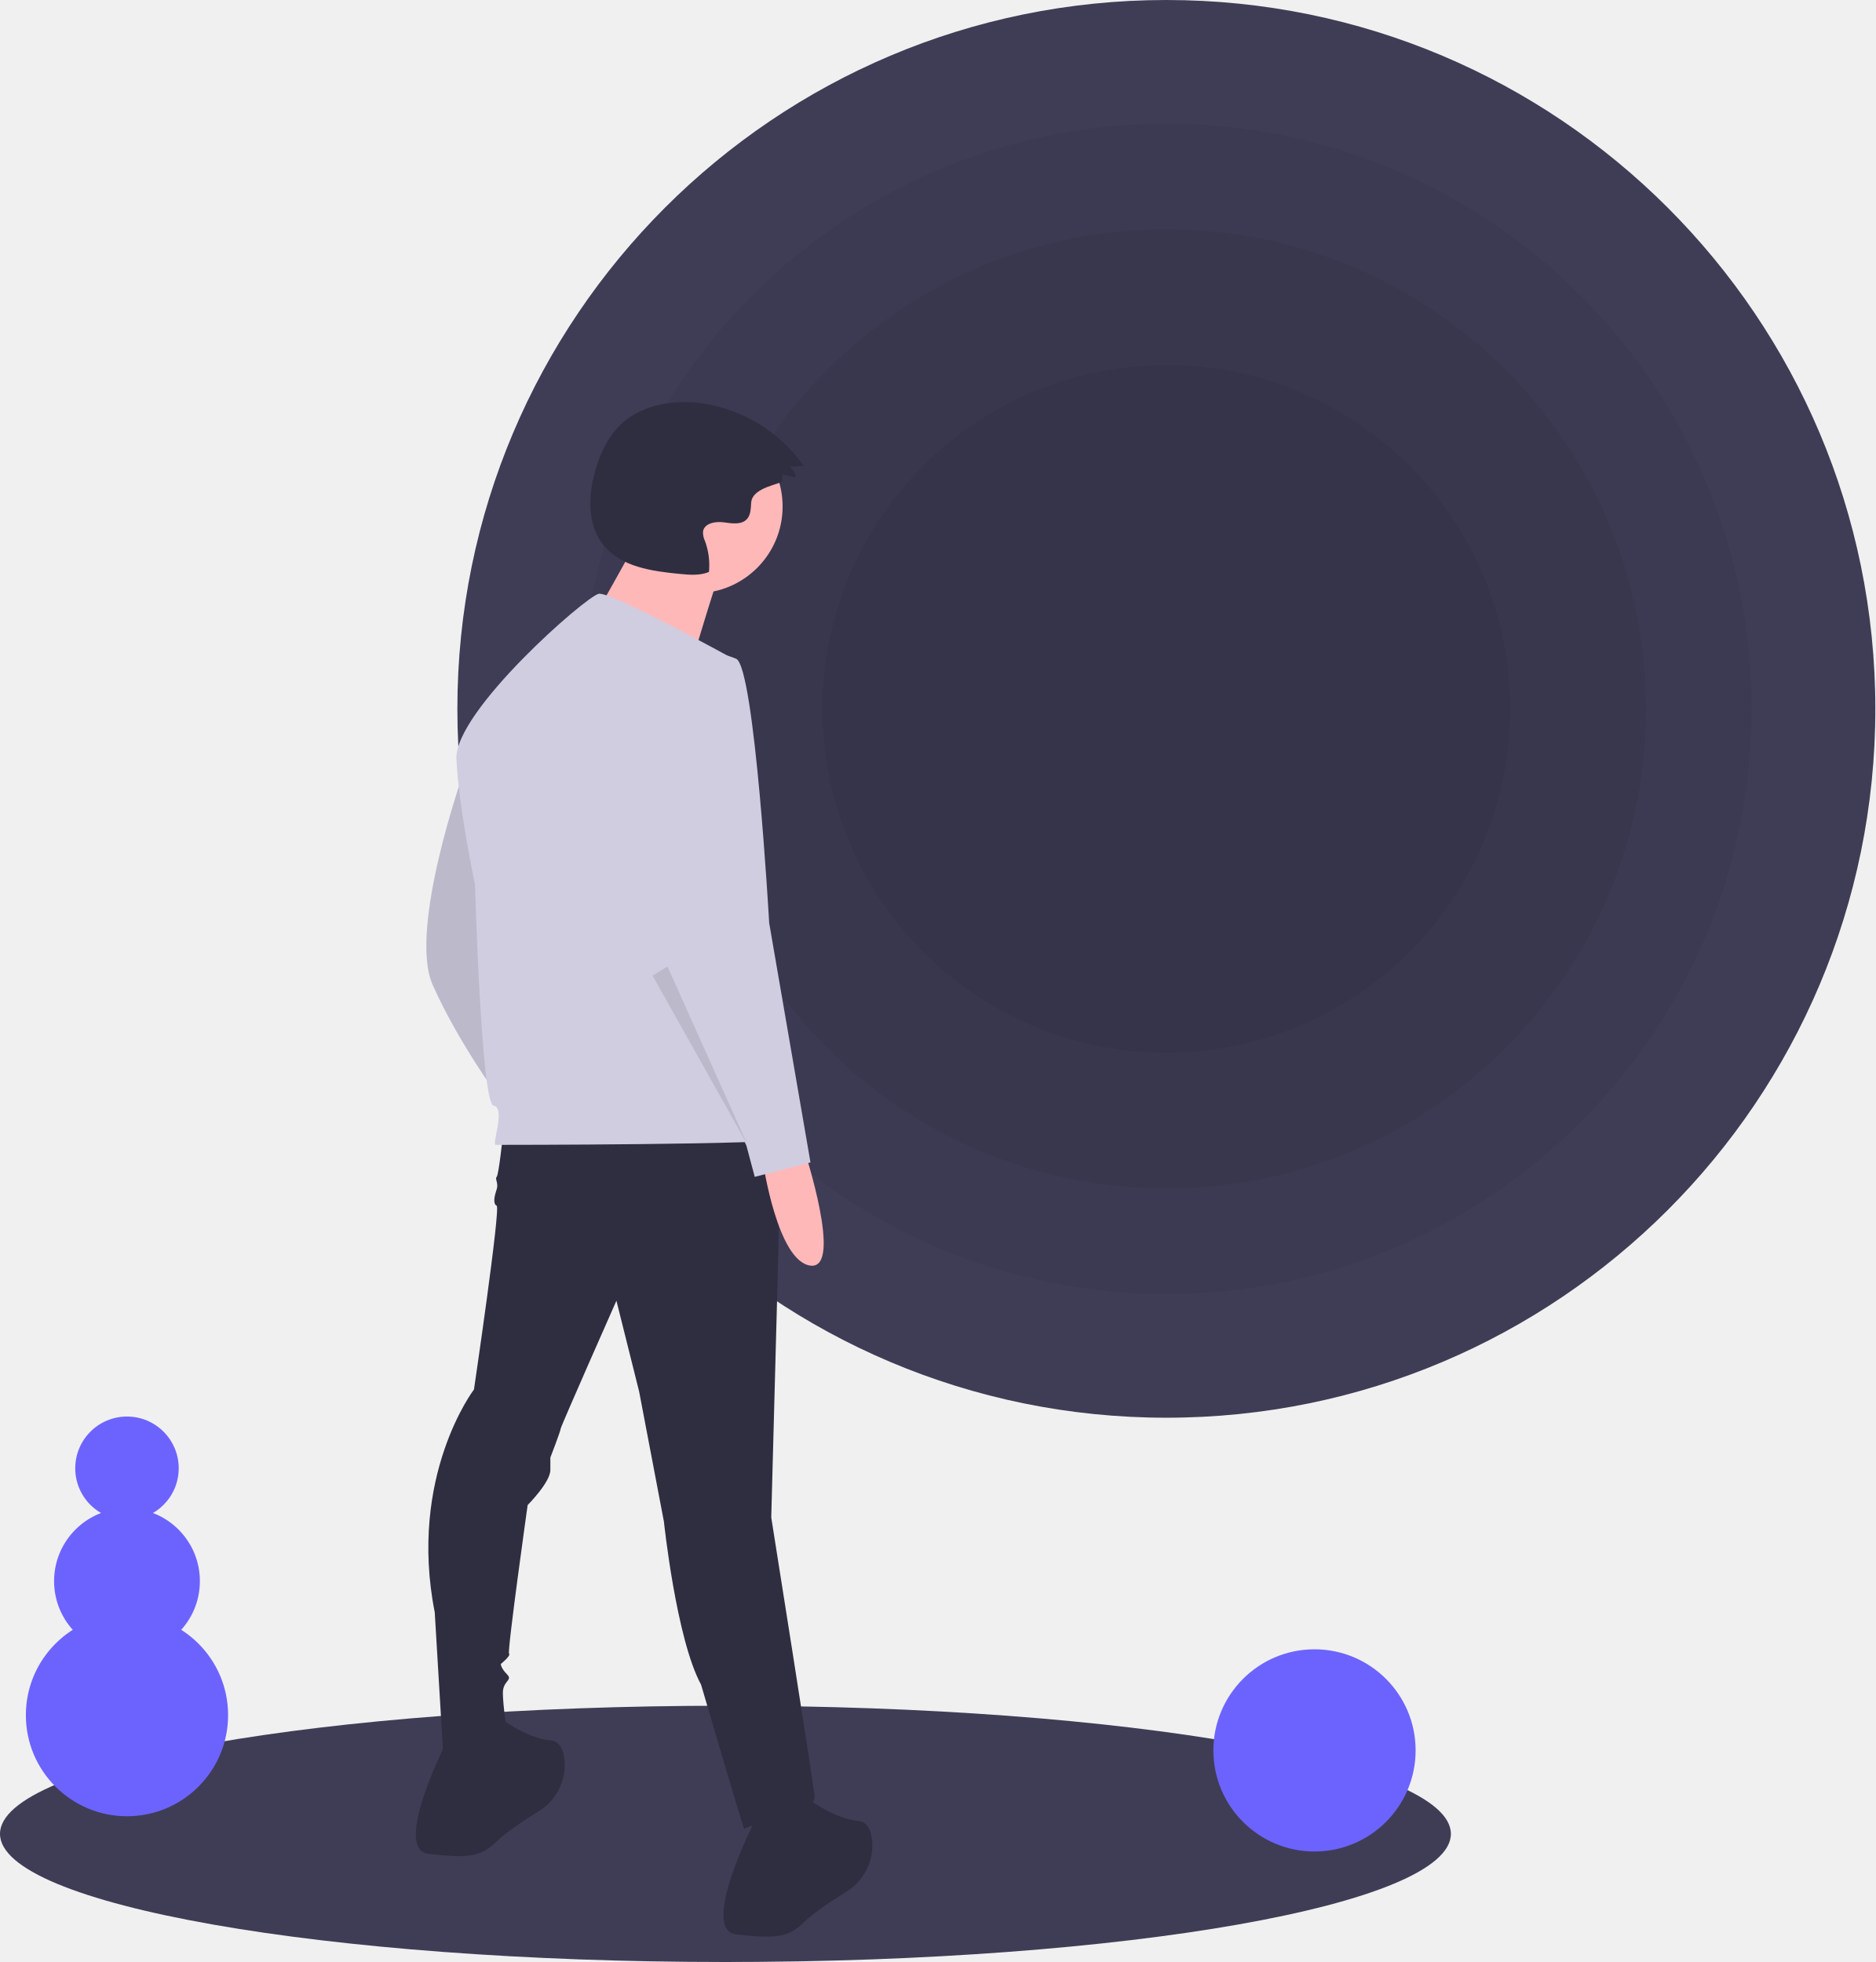
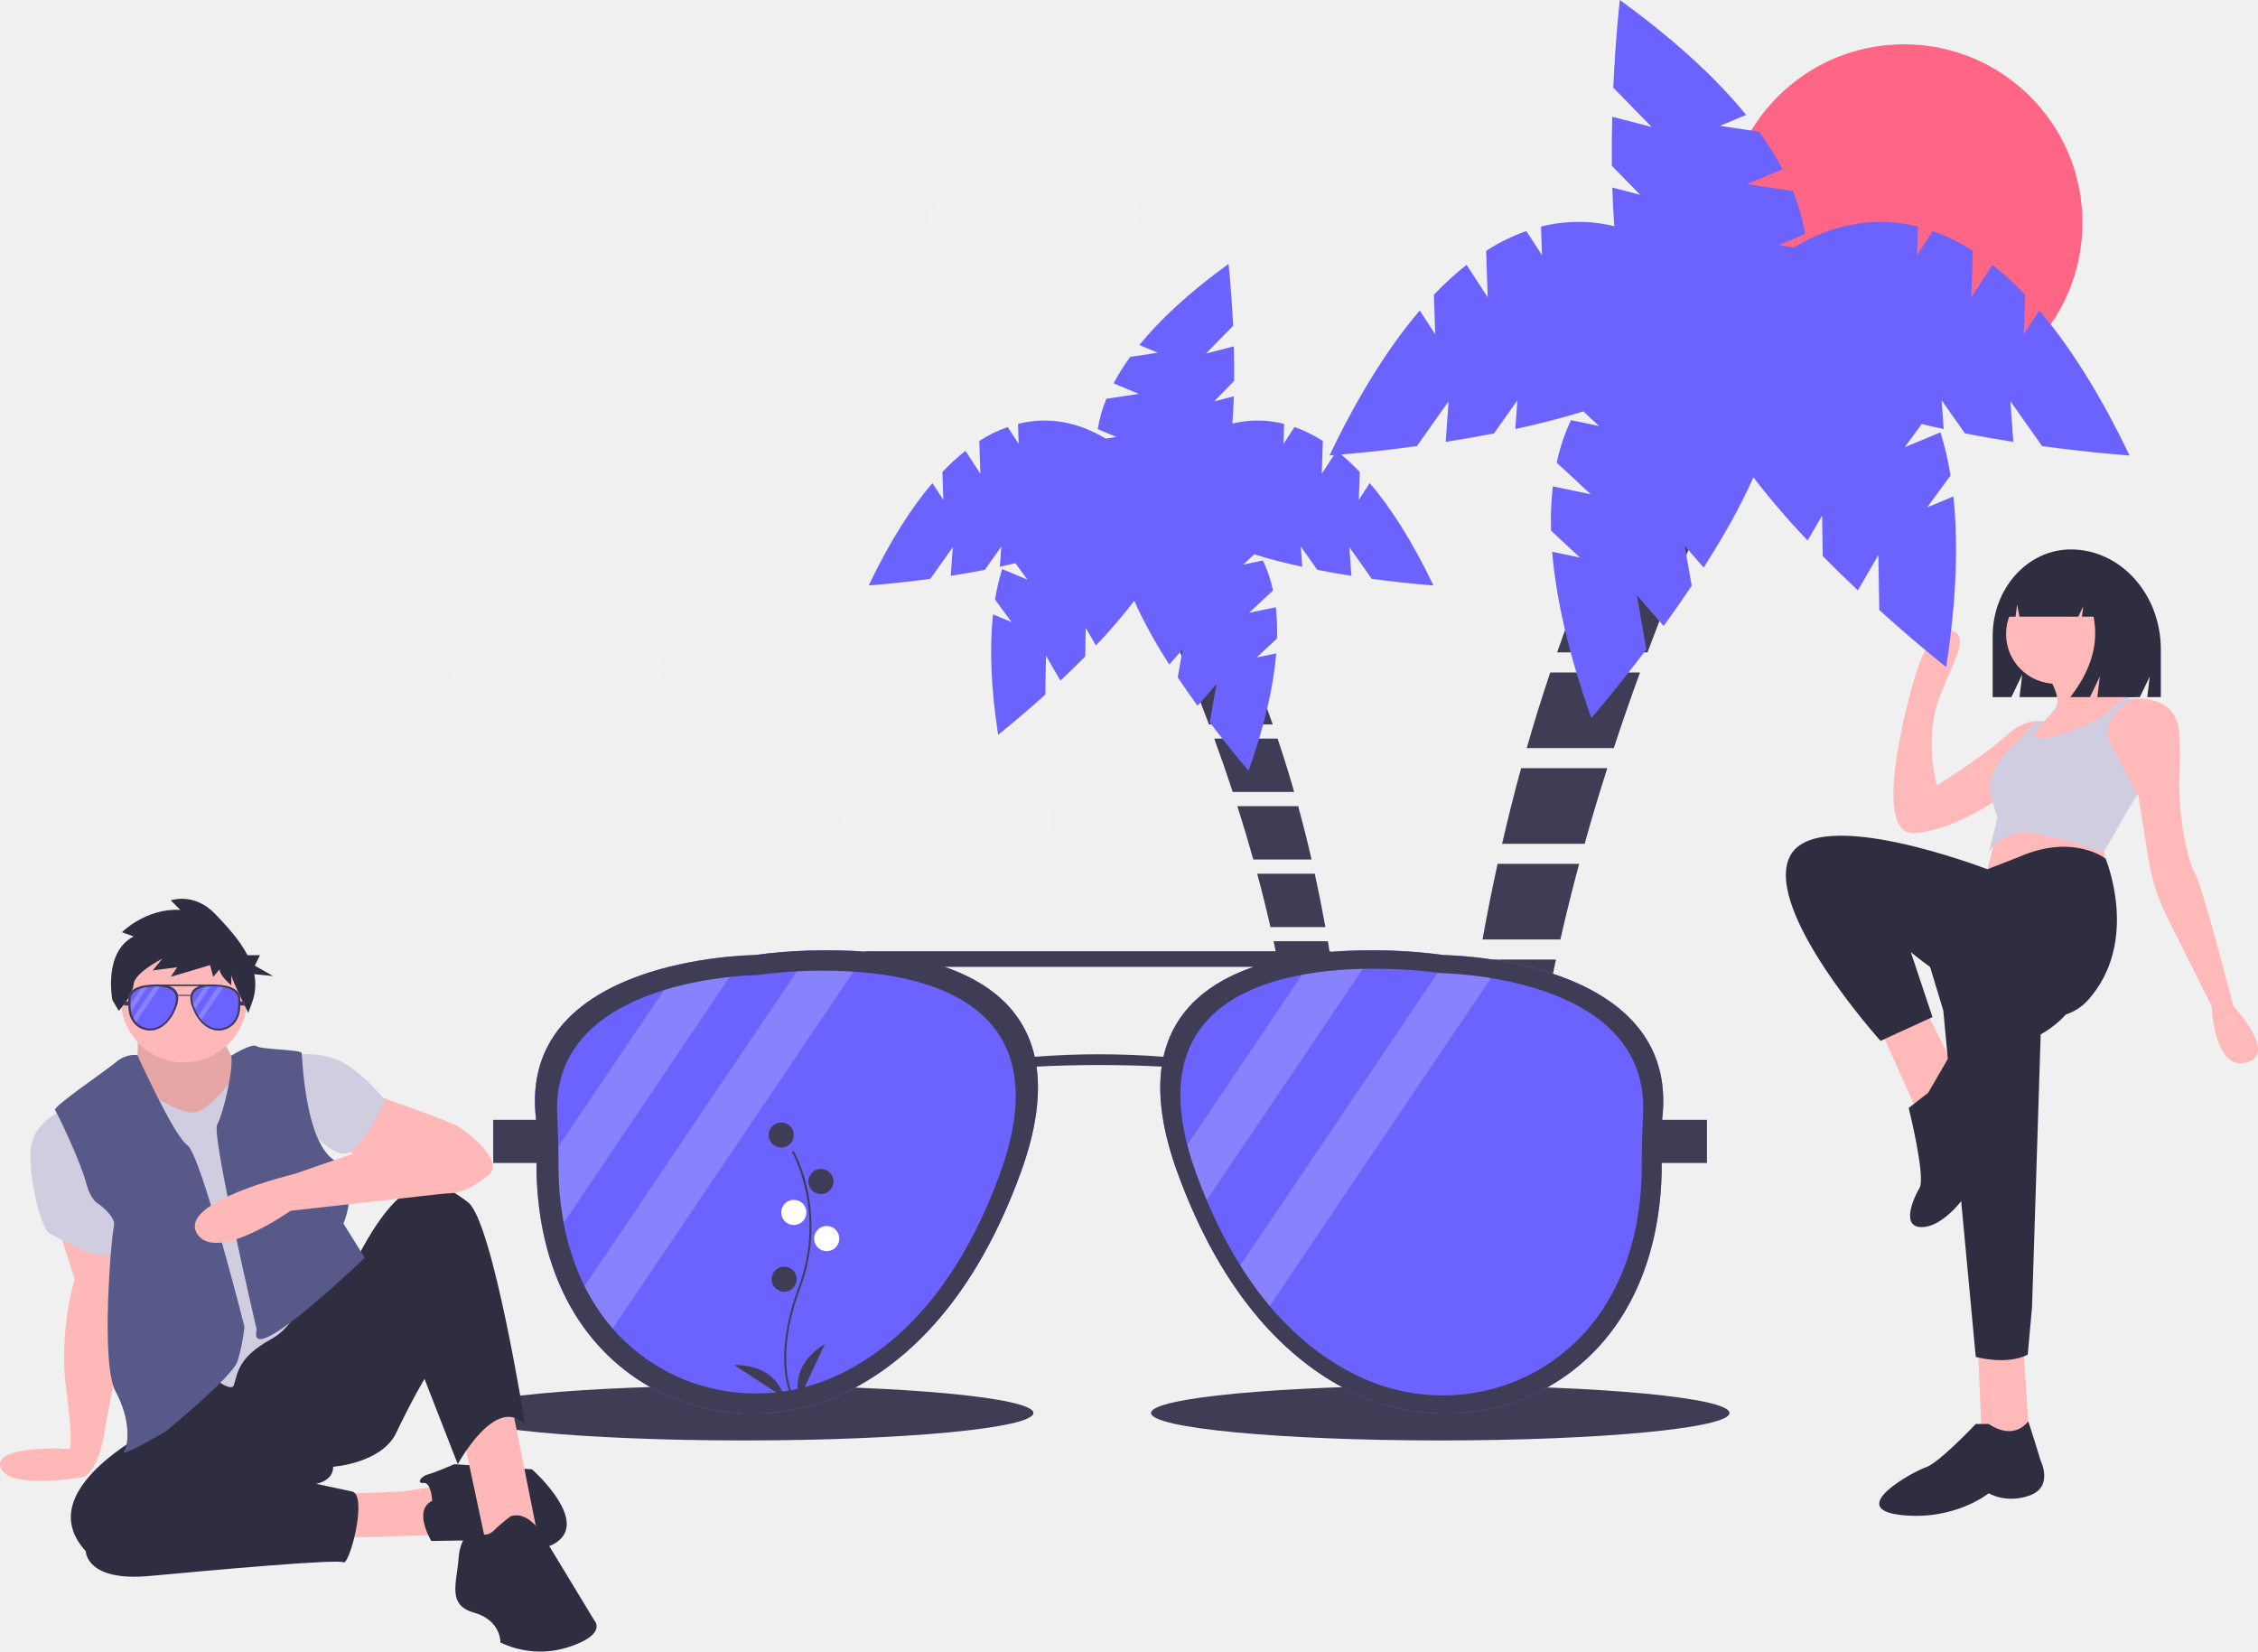
- <svg xmlns="http://www.w3.org/2000/svg" id="bac3cfc7-b61b-48ce-8441-8100e40ddaa6" data-name="Layer 1" width="797.5" height="834.5" viewBox="0 0 797.5 834.5">
-   <ellipse cx="308.5" cy="780" rx="308.5" ry="54.5" fill="#3f3d56" />
-   <circle cx="496" cy="301.5" r="301.5" fill="#3f3d56" />
-   <circle cx="496" cy="301.5" r="248.898" opacity="0.05" />
-   <circle cx="496" cy="301.5" r="203.994" opacity="0.05" />
-   <circle cx="496" cy="301.5" r="146.26" opacity="0.05" />
-   <path d="M398.42,361.232s-23.704,66.722-13.169,90.426,27.216,46.53,27.216,46.53S406.322,365.622,398.42,361.232Z" transform="translate(-201.25 -32.75)" fill="#d0cde1" />
-   <path d="M398.42,361.232s-23.704,66.722-13.169,90.426,27.216,46.53,27.216,46.53S406.322,365.622,398.42,361.232Z" transform="translate(-201.25 -32.75)" opacity="0.1" />
-   <path d="M415.101,515.747s-1.756,16.681-2.634,17.558.878,2.634,0,5.268-1.756,6.145,0,7.023-9.657,78.135-9.657,78.135-28.094,36.873-16.681,94.816l3.512,58.821s27.216,1.756,27.216-7.901c0,0-1.756-11.413-1.756-16.681s4.39-5.268,1.756-7.901-2.634-4.39-2.634-4.39,4.39-3.512,3.512-4.39,7.901-63.211,7.901-63.211,9.657-9.657,9.657-14.925v-5.268s4.39-11.413,4.39-12.291,23.704-54.431,23.704-54.431l9.657,38.629,10.535,55.309s5.268,50.042,15.803,69.356c0,0,18.436,63.211,18.436,61.455s30.727-6.145,29.849-14.047-18.436-118.52-18.436-118.52L533.621,513.991Z" transform="translate(-201.25 -32.75)" fill="#2f2e41" />
-   <path d="M391.397,772.978s-23.704,46.53-7.901,48.286,21.948,1.756,28.971-5.268c3.84-3.84,11.615-8.991,17.876-12.873a23.117,23.117,0,0,0,10.969-21.982c-.463-4.295-2.068-7.834-6.019-8.164-10.535-.878-22.826-10.535-22.826-10.535Z" transform="translate(-201.25 -32.75)" fill="#2f2e41" />
-   <path d="M522.208,807.217s-23.704,46.53-7.901,48.286,21.948,1.756,28.971-5.268c3.84-3.84,11.615-8.991,17.876-12.873a23.117,23.117,0,0,0,10.969-21.982c-.463-4.295-2.068-7.834-6.019-8.164-10.535-.878-22.826-10.535-22.826-10.535Z" transform="translate(-201.25 -32.75)" fill="#2f2e41" />
-   <circle cx="295.905" cy="215.433" r="36.905" fill="#ffb8b8" />
-   <path d="M473.43,260.308S447.07,308.812,444.961,308.812,492.41,324.628,492.41,324.628s13.707-46.394,15.816-50.612Z" transform="translate(-201.25 -32.75)" fill="#ffb8b8" />
-   <path d="M513.867,313.385s-52.675-28.971-57.943-28.094-61.455,50.042-60.577,70.234,7.901,53.553,7.901,53.553,2.634,93.06,7.901,93.938-.878,16.681.878,16.681,122.909,0,123.787-2.634S513.867,313.385,513.867,313.385Z" transform="translate(-201.25 -32.75)" fill="#d0cde1" />
-   <path d="M543.278,521.892s16.681,50.92,2.634,49.164-20.192-43.896-20.192-43.896Z" transform="translate(-201.25 -32.75)" fill="#ffb8b8" />
-   <path d="M498.504,310.313s-32.483,7.023-27.216,50.92,14.925,87.792,14.925,87.792l32.483,71.112,3.512,13.169,23.704-6.145L528.353,425.321s-6.145-108.863-14.047-112.374A34,34,0,0,0,498.504,310.313Z" transform="translate(-201.25 -32.75)" fill="#d0cde1" />
-   <polygon points="277.5 414.958 317.885 486.947 283.86 411.09 277.5 414.958" opacity="0.1" />
-   <path d="M533.896,237.316l.122-2.82,5.61,1.396a6.27,6.27,0,0,0-2.514-4.615l5.976-.334a64.477,64.477,0,0,0-43.124-26.651c-12.926-1.873-27.318.838-36.182,10.43-4.299,4.653-7.001,10.57-8.922,16.607-3.539,11.118-4.26,24.372,3.12,33.409,7.501,9.185,20.602,10.984,32.406,12.121,4.153.4,8.506.772,12.355-.839a29.721,29.721,0,0,0-1.654-13.037,8.687,8.687,0,0,1-.879-4.152c.525-3.512,5.209-4.396,8.728-3.922s7.75,1.2,10.062-1.494c1.593-1.856,1.499-4.559,1.71-6.996C521.282,239.785,533.836,238.707,533.896,237.316Z" transform="translate(-201.25 -32.75)" fill="#2f2e41" />
-   <circle cx="559" cy="744.5" r="43" fill="#6c63ff" />
-   <circle cx="54" cy="729.5" r="43" fill="#6c63ff" />
-   <circle cx="54" cy="672.5" r="31" fill="#6c63ff" />
-   <circle cx="54" cy="624.5" r="22" fill="#6c63ff" />
+ <svg xmlns="http://www.w3.org/2000/svg" id="ae17259d-43ff-416a-850d-3ae84d603a75" data-name="Layer 1" width="1151.563" height="842.242" viewBox="0 0 1151.563 842.242">
+   <path d="M1080.335,309.078h-0c-22.022,0-39.874,19.812-39.874,44.251v31.05h9.55l5.529-11.504-1.382,11.504h61.381l5.026-10.459-1.257,10.459h6.911v-24.38C1126.22,331.876,1105.677,309.078,1080.335,309.078Z" transform="translate(-24.21825 -28.87901)" fill="#2f2e41" />
+   <path d="M1042.883,452.635l-6.623,25.387,61.812-2.208-1.104-20.972S1050.61,442.701,1042.883,452.635Z" transform="translate(-24.21825 -28.87901)" fill="#ffb9b9" />
+   <polygon points="959.06 525.305 978.928 569.456 997.693 546.277 982.24 515.371 959.06 525.305" fill="#ffb9b9" />
+   <polygon points="1008.731 687.562 1010.938 738.337 1035.222 738.337 1031.91 687.562 1008.731 687.562" fill="#ffb9b9" />
+   <path d="M1004.25,507.824l11.038,36.425,16.557,176.607s15.453,4.415,26.491-1.104l2.208-24.283,4.415-139.078s20.972-11.038,18.764-26.491-7.727-36.425-7.727-36.425Z" transform="translate(-24.21825 -28.87901)" fill="#2f2e41" />
+   <path d="M1038.468,755.074h-6.623s-18.764,19.868-25.387,22.076-40.84,20.972-13.246,24.283,45.256-11.038,45.256-11.038,8.83,5.519,20.972,1.104,5.519-17.661,5.519-17.661-6.164-20.187-6.393-20.028S1051.714,763.904,1038.468,755.074Z" transform="translate(-24.21825 -28.87901)" fill="#2f2e41" />
+   <circle cx="1048.467" cy="323.311" r="25.387" fill="#ffb9b9" />
+   <path d="M1110.215,385.303l-11.678,9.735-1.567,1.302-1.104,13.246h-43.048s5.872-5.088,11.325-10.354c.11-.121.232-.254.364-.375.74-.717,1.402-1.38,1.998-1.976.32-.331.629-.64.905-.927.453-.475.894-.927,1.336-1.38a.038.038,0,0,0,.011-.022,43.08,43.08,0,0,0,3.179-3.731l.011-.011a12.818,12.818,0,0,0,.74-1.093c3.311-5.519-4.415-16.557-4.415-16.557l24.283-12.142c.85,11.965,10.972,19.957,15.497,22.959C1109.376,384.851,1110.215,385.303,1110.215,385.303Z" transform="translate(-24.21825 -28.87901)" fill="#ffb9b9" />
+   <path d="M1169.819,570.741c-16.557,4.415-17.661-28.699-17.661-28.699l-22.598-45.195a104.515,104.515,0,0,1-9.736-30.32l-5.195-32.657-1.578,1.887v.011l-2.837,1.413-17.241-27.595-4.835-7.727v-8.83l16.557-7.727h6.623s.143-.022.397-.044c3.046-.32,22.871-1.645,23.886,17.705.4,7.594.365,13.886.159,18.822a145.762,145.762,0,0,0,3.85,40.632c1.169,4.794,2.443,8.958,3.718,11.189,4.415,7.727,19.868,68.435,19.868,68.435S1186.376,566.325,1169.819,570.741Z" transform="translate(-24.21825 -28.87901)" fill="#ffb9b9" />
+   <path d="M1068.27,397.445l-4.183,7.627-2.473,4.515L1049.506,431.663s-3.433,2.804-8.996,6.424c-9.25,6.016-24.416,14.272-39.571,15.652-24.283,2.208-1.104-76.162-1.104-76.162s7.727-30.906,18.764-27.595,2.208,14.349-5.519,35.321S1011.977,429.455,1011.977,429.455s23.18-14.349,35.321-25.387c6.325-5.751,11.755-7.307,15.497-7.473h.011a14.055,14.055,0,0,1,3.698.287A8.351,8.351,0,0,1,1068.27,397.445Z" transform="translate(-24.21825 -28.87901)" fill="#ffb9b9" />
+   <path d="M1071.935,390.822c-.044.121-.563,1.104-4.526,5.133A53.271,53.271,0,0,0,1071.935,390.822Z" transform="translate(-24.21825 -28.87901)" fill="#d0cde1" />
+   <path d="M1114.078,434.422l-1.027,1.347-16.082,27.904s-20.972-7.727-36.425-9.934a21.647,21.647,0,0,0-22.065,9.901l4.404-17.628-2.373-7.925c-.276-.927-.596-1.954-.938-3.113-3.311-11.038,8.83-23.18,8.83-23.18l14.393-15.199h.011a14.055,14.055,0,0,1,3.698.287c-.596.596-1.258,1.258-1.998,1.976-.133.121-.254.254-.364.375-4.228,4.316-2.031,5.519-.055,5.839a9.72,9.72,0,0,0,1.976.099c4.603.662,14.68-3.378,22.076-6.755,5.033-2.296,8.83-4.283,8.83-4.283l9.636-8.83,1.446-1.325c1.325.872,2.163,1.325,2.163,1.325h1.104s.143-.022.397-.044l-5.026,3.729a18.685,18.685,0,0,0-7.513,16.183h0Z" transform="translate(-24.21825 -28.87901)" fill="#d0cde1" />
+   <path d="M1053.921,465.88l-16.137,6.302s-87.619-33.896-100.865-6.302,46.359,93.822,46.359,93.822l26.491-12.142-11.038-33.114s64.02,54.086,90.511,24.283,8.83-71.942,8.83-71.942S1081.516,453.738,1053.921,465.88Z" transform="translate(-24.21825 -28.87901)" fill="#2f2e41" />
+   <path d="M1007.562,586.194l-9.934,7.727s8.83,35.321,5.519,40.84-9.934,20.972,2.208,19.868,25.387-19.868,26.491-26.491,8.83-26.491,8.83-26.491,13.246-30.906,3.311-32.01-25.757-1.843-25.757-1.843Z" transform="translate(-24.21825 -28.87901)" fill="#2f2e41" />
+   <path d="M1091.671,321.268a20.912,20.912,0,0,0-16.5-8.42h-.783c-15.094,0-27.329,13.658-27.329,30.506v0h5.057l.817-6.217,1.198,6.217H1084.126l2.513-5.26-.628,5.26h5.901q4.13,20.513-11.869,41.025h10.052l5.026-10.519-1.256,10.519h19.162l3.77-24.195C1116.796,342.065,1106.268,326.7,1091.671,321.268Z" transform="translate(-24.21825 -28.87901)" fill="#2f2e41" />
+   <circle cx="971.034" cy="113.591" r="91" fill="#ff6584" />
+   <path d="M771.295,567.032c-1.681,13.391-3.059,26.281-4.188,38.571h36.559q1.996-19.381,5.005-38.571Z" transform="translate(-24.21825 -28.87901)" fill="#3f3d56" />
+   <path d="M801.197,703.211q-1.176-19.19-.951-38.571H763.184c-.602,14.779-.837,27.751-.881,38.571Z" transform="translate(-24.21825 -28.87901)" fill="#3f3d56" />
+   <path d="M864.414,361.583C894.892,280.388,924.75,225.797,924.75,225.797L893.657,207.299c-32.376,48.82-56.846,101.592-75.322,154.284Z" transform="translate(-24.21825 -28.87901)" fill="#3f3d56" />
+   <path d="M766.212,615.836c-1.142,13.751-1.972,26.664-2.565,38.571h36.792q.532-19.285,2.251-38.571Z" transform="translate(-24.21825 -28.87901)" fill="#3f3d56" />
+   <path d="M778.501,518.228c-2.247,13.197-4.193,26.081-5.875,38.571h37.705q3.285-19.485,7.411-38.571Z" transform="translate(-24.21825 -28.87901)" fill="#3f3d56" />
+   <path d="M814.824,371.816q-6.505,19.346-11.981,38.571h44.39c4.388-13.354,8.883-26.24,13.392-38.571Z" transform="translate(-24.21825 -28.87901)" fill="#3f3d56" />
+   <path d="M787.981,469.424q-4.295,19.608-7.687,38.571H820.004q4.448-19.611,9.568-38.571Z" transform="translate(-24.21825 -28.87901)" fill="#3f3d56" />
+   <path d="M762.318,713.444c.121,16.621.67,25.976.67,25.976l-.394,7.478h43.294q-2.598-16.584-3.964-33.454Z" transform="translate(-24.21825 -28.87901)" fill="#3f3d56" />
+   <path d="M799.978,420.62q-5.326,19.465-9.699,38.571H832.379q5.53-19.778,11.542-38.571Z" transform="translate(-24.21825 -28.87901)" fill="#3f3d56" />
+   <path d="M1110.252,261.165c-15.41-32.212-30.91-56.238-46.02-73.943l-7.89,12.123.671-20.138a158.221,158.221,0,0,0-16.658-15.279L1029.571,180.496l.789-23.69a99.14,99.14,0,0,0-20.483-10.112l-7.975,12.253.484-14.51c-27.515-6.905-50.123,2.553-63.221,10.629l-7.866-1.174,13.49-5.633a99.143,99.143,0,0,0-6.251-21.971l-23.444-3.498L933.336,115.172a158.213,158.213,0,0,0-12.023-19.141l-19.928-2.973,13.348-5.574c-14.688-18.056-35.524-37.636-64.427-58.605,0,0-2.138,18.677-3.329,44.717l19.575,20.025-20.111-5.201c-.21,7.998-.3,16.418-.201,25.008l14.436,14.768-14.2-3.673c.207,6.569.541,13.171,1.028,19.7a77.748,77.748,0,0,0-37.385.213l.484,14.51-7.975-12.253A99.141,99.141,0,0,0,782.143,156.806l.789,23.69L772.149,163.929a158.221,158.221,0,0,0-16.658,15.279l.671,20.138-7.89-12.123c-15.11,17.705-30.61,41.731-46.02,73.943,0,0,18.756-1.266,44.584-4.793l16.165-22.867L761.513,254.225c7.904-1.236,16.202-2.666,24.634-4.314l11.921-16.864-1.05,14.63c11.76-2.542,23.556-5.52,34.698-8.989l8,7.442-14.311-2.984a99.143,99.143,0,0,0-7.272,21.655l17.355,16.144-19.351-4.035a158.216,158.216,0,0,0-.912,22.586l14.753,13.723-14.16-2.953c1.9,23.198,8.008,51.13,19.983,84.77,0,0,12.327-14.193,28.038-34.994l-4.817-27.586,13.643,15.664c4.697-6.476,9.534-13.369,14.311-20.51l-3.552-20.344L893.058,318.329c9.675-15.104,18.722-30.948,25.387-46.038A385.082,385.082,0,0,0,946.086,304.509l7.38-12.676.339,20.649c6.036,6.114,12.083,11.973,17.915,17.45l10.452-17.952.46,27.999c19.344,17.473,34.122,29.093,34.122,29.093,5.432-35.292,6.174-63.875,3.675-87.016l-13.351,5.565,11.907-16.254a158.221,158.221,0,0,0-5.145-22.011l-18.246,7.605,8.676-11.844q5.592,1.348,11.216,2.561l-1.05-14.63,11.921,16.864c8.432,1.647,16.73,3.078,24.634,4.314l-1.488-20.719,16.165,22.867C1091.496,259.899,1110.252,261.165,1110.252,261.165Z" transform="translate(-24.21825 -28.87901)" fill="#6c63ff" />
+   <path d="M706.516,543.343c1.186,9.453,2.159,18.551,2.956,27.227H683.665q-1.409-13.68-3.533-27.227Z" transform="translate(-24.21825 -28.87901)" fill="#3f3d56" />
+   <path d="M685.409,639.47q.83-13.546.671-27.227h26.161c.425,10.432.591,19.589.622,27.227Z" transform="translate(-24.21825 -28.87901)" fill="#3f3d56" />
+   <path d="M640.785,398.32c-21.513-57.314-42.59-95.849-42.59-95.849l21.948-13.058c22.853,34.462,40.126,71.712,53.168,108.906Z" transform="translate(-24.21825 -28.87901)" fill="#3f3d56" />
+   <path d="M710.104,577.793c.806,9.707,1.392,18.822,1.81,27.227H685.943q-.375-13.613-1.589-27.227Z" transform="translate(-24.21825 -28.87901)" fill="#3f3d56" />
+   <path d="M701.429,508.893c1.586,9.315,2.96,18.41,4.147,27.227H678.961q-2.318-13.754-5.232-27.227Z" transform="translate(-24.21825 -28.87901)" fill="#3f3d56" />
+   <path d="M675.79,405.543q4.592,13.656,8.457,27.227H652.913c-3.098-9.426-6.27-18.523-9.453-27.227Z" transform="translate(-24.21825 -28.87901)" fill="#3f3d56" />
+   <path d="M694.737,474.443q3.032,13.841,5.426,27.227H672.133q-3.14-13.843-6.754-27.227Z" transform="translate(-24.21825 -28.87901)" fill="#3f3d56" />
+   <path d="M712.852,646.693c-.085,11.733-.473,18.336-.473,18.336l.278,5.279H682.097q1.834-11.706,2.798-23.615Z" transform="translate(-24.21825 -28.87901)" fill="#3f3d56" />
+   <path d="M686.269,439.993q3.76,13.74,6.846,27.227H663.398q-3.904-13.961-8.147-27.227Z" transform="translate(-24.21825 -28.87901)" fill="#3f3d56" />
+   <path d="M467.252,327.437c10.877-22.738,21.819-39.697,32.484-52.195l5.57,8.557-.474-14.215a111.685,111.685,0,0,1,11.759-10.785l7.612,11.694-.557-16.722a69.981,69.981,0,0,1,14.459-7.138l5.629,8.649-.341-10.242c19.422-4.874,35.381,1.802,44.627,7.503l5.553-.828-9.523-3.977a69.984,69.984,0,0,1,4.413-15.509l16.549-2.469-12.876-5.377a111.68,111.68,0,0,1,8.487-13.512l14.067-2.099-9.422-3.935c10.368-12.745,25.076-26.567,45.478-41.368,0,0,1.509,13.183,2.35,31.565l-13.818,14.135,14.196-3.671c.149,5.645.212,11.589.142,17.653l-10.19,10.424,10.024-2.592c-.146,4.637-.382,9.298-.726,13.906a54.881,54.881,0,0,1,26.39.151l-.341,10.242,5.629-8.649a69.981,69.981,0,0,1,14.459,7.138l-.557,16.722,7.612-11.694a111.687,111.687,0,0,1,11.759,10.785l-.474,14.215,5.57-8.557c10.666,12.498,21.607,29.457,32.484,52.195,0,0-13.239-.894-31.471-3.383l-11.411-16.141,1.05,14.625c-5.58-.872-11.437-1.882-17.389-3.045l-8.415-11.904.741,10.327c-8.301-1.794-16.628-3.897-24.493-6.345l-5.647,5.253,10.102-2.107a69.983,69.983,0,0,1,5.133,15.286L661.203,341.4l13.659-2.849a111.683,111.683,0,0,1,.644,15.943l-10.414,9.687,9.995-2.084c-1.341,16.375-5.652,36.092-14.106,59.838,0,0-8.701-10.018-19.791-24.701l3.4-19.472L634.96,388.818c-3.316-4.572-6.73-9.437-10.102-14.477l2.507-14.36-6.8,7.808A247.601,247.601,0,0,1,602.646,335.29a271.823,271.823,0,0,1-19.512,22.742l-5.209-8.948-.24,14.576c-4.26,4.316-8.529,8.452-12.646,12.318l-7.378-12.672-.325,19.764c-13.655,12.334-24.086,20.536-24.086,20.536-3.834-24.912-4.358-45.088-2.594-61.423l9.425,3.928-8.405-11.474a111.686,111.686,0,0,1,3.632-15.537l12.88,5.368-6.125-8.361q-3.947.952-7.918,1.808l.741-10.327-8.415,11.904c-5.952,1.163-11.809,2.173-17.389,3.045l1.05-14.625-11.411,16.141C480.491,326.543,467.252,327.437,467.252,327.437Z" transform="translate(-24.21825 -28.87901)" fill="#6c63ff" />
+   <ellipse cx="379.534" cy="720.591" rx="147.5" ry="14" fill="#3f3d56" />
+   <ellipse cx="734.534" cy="720.591" rx="147.5" ry="14" fill="#3f3d56" />
+   <path d="M870.752,606.97s10.65,73.95-40.48,117.67c-33.09,28.29-80.27,32.92-118.99,13.01-14.38-7.39-29.72-18.62-44.37-35.57a191.084,191.084,0,0,1-15.26-20.3,242.485,242.485,0,0,1-17.73-32.37q-4.8-10.485-9.17-22.44c-.56-1.53-1.08-3.03-1.58-4.52-26.55-78.91,25.09-101.93,72.49-107.45a243.449,243.449,0,0,1,29.96-1.51,268.643,268.643,0,0,1,35.13,2.48s.97.01,2.72.08a210.987,210.987,0,0,1,26.93,2.99C827.022,525.47,883.072,545.39,870.752,606.97Z" transform="translate(-24.21825 -28.87901)" fill="#6c63ff" />
+   <path d="M544.752,626.97c-23.34,64.07-56.95,95.47-86.53,110.68-38.72,19.91-85.9,15.28-118.99-13.01a104.523,104.523,0,0,1-9-8.67,108.9,108.9,0,0,1-15.01-20.66,128.655,128.655,0,0,1-12.09-30.09,161.537,161.537,0,0,1-5.17-35.23,140.936,140.936,0,0,1,.79-23.02c-11.53-57.65,36.85-78.78,73.12-86.52a215.325,215.325,0,0,1,31.83-4.29c3.21-.18,5.05-.19,5.05-.19a276.079,276.079,0,0,1,57.57-1.71C516.412,518.3,576.402,540.1,544.752,626.97Z" transform="translate(-24.21825 -28.87901)" fill="#6c63ff" />
+   <path d="M403.702,516.16l-100.57,149.06a161.537,161.537,0,0,1-5.17-35.23l73.91-109.54A215.325,215.325,0,0,1,403.702,516.16Z" transform="translate(-24.21825 -28.87901)" fill="#fff" opacity="0.2" />
+   <path d="M466.322,514.26l-136.09,201.71a108.9,108.9,0,0,1-15.01-20.66l122.6-181.71A262.514,262.514,0,0,1,466.322,514.26Z" transform="translate(-24.21825 -28.87901)" fill="#fff" opacity="0.2" />
+   <path d="M725.622,513.49l-91.7,135.92q-4.8-10.485-9.17-22.44c-.56-1.53-1.08-3.03-1.58-4.52l72.49-107.45A243.449,243.449,0,0,1,725.622,513.49Z" transform="translate(-24.21825 -28.87901)" fill="#fff" opacity="0.2" />
+   <path d="M790.402,519.04l-123.49,183.04a191.084,191.084,0,0,1-15.26-20.3l111.82-165.73A210.987,210.987,0,0,1,790.402,519.04Z" transform="translate(-24.21825 -28.87901)" fill="#fff" opacity="0.2" />
+   <path d="M894.752,599.97H871.865c10.129-83.039-111.113-84-111.113-84a276.474,276.474,0,0,0-58-1.671v-.329h-237v.249a276.758,276.758,0,0,0-57,1.751s-121.242.961-111.113,84H275.752v22H297.839c-.221,23.901,4.523,71.143,41.393,102.67,33.09,28.29,80.27,32.92,118.99,13.01,29.58-15.21,63.19-46.61,86.53-110.68,7.996-21.95,10.14-39.744,8.073-54.148a635.392,635.392,0,0,1,63.854,0c-2.067,14.404.077,32.198,8.073,54.148,23.34,64.07,56.95,95.47,86.53,110.68,38.72,19.91,85.9,15.28,118.99-13.01,36.87-31.527,41.614-78.769,41.393-102.67H894.752Zm-360.54,27.41c-22.21,60.97-54.61,89.49-82.4,102.65-33.81,16.01-74.1,11.56-103.12-12.03-35.08-28.52-39.75-72.35-39.62-94.69.06-8.88-.34-17.74-.69-26.61-2.77-69.71,101.83-70.53,101.83-70.53S580.722,499.73,534.212,627.38Zm83.389-59.565a424.547,424.547,0,0,0-65.699,0c-5.486-24.486-23.977-38.287-45.937-45.845H663.538C641.579,529.527,623.088,543.328,617.601,567.814ZM862.202,596.38c-.36,8.95-.76,17.9-.7,26.85.14,22.55-4.58,66.79-39.98,95.56-29.28,23.81-69.92,28.31-104.03,12.17-28.06-13.27-60.78-42.05-83.21-103.62-46.93-128.83,125.15-102.14,125.15-102.14S864.992,526.02,862.202,596.38Z" transform="translate(-24.21825 -28.87901)" fill="#3f3d56" />
+   <path d="M428.144,741.713c-.113-.185-2.784-4.644-3.709-13.902-.849-8.494-.303-22.812,7.122-42.784,14.067-37.836-3.242-68.364-3.419-68.668l.854-.495a75.781,75.781,0,0,1,7.15,20.255,88.364,88.364,0,0,1-3.66,49.253c-14.043,37.771-3.603,55.652-3.496,55.828Z" transform="translate(-24.21825 -28.87901)" fill="#3f3d56" />
+   <circle cx="398.425" cy="578.842" r="6.415" fill="#3f3d56" />
+   <circle cx="418.658" cy="602.529" r="6.415" fill="#3f3d56" />
+   <circle cx="404.84" cy="618.321" r="6.415" fill="#fff" />
+   <circle cx="421.618" cy="631.645" r="6.415" fill="#fff" />
+   <circle cx="399.905" cy="652.371" r="6.415" fill="#3f3d56" />
+   <path d="M432.019,741.949s-6.415-15.791,12.831-27.635Z" transform="translate(-24.21825 -28.87901)" fill="#3f3d56" />
+   <path d="M424.129,741.662s-2.92-16.793-25.517-16.649Z" transform="translate(-24.21825 -28.87901)" fill="#3f3d56" />
+   <path d="M363.072,370.11a6.355,6.355,0,0,1-2.83,5.21l-.24.15h-106.8l.43-1.31c.07-.23,7.89-22.92,42.5-18.54,3.26-1.12,35.12-11.52,54.19.17C358.782,360.97,363.072,365.79,363.072,370.11Z" transform="translate(-24.21825 -28.87901)" fill="#f1f1f1" />
+   <path d="M561.072,447.11a6.355,6.355,0,0,1-2.83,5.21l-.24.15h-106.8l.43-1.31c.07-.23,7.89-22.92,42.5-18.54,3.26-1.12,35.12-11.52,54.19.17C556.782,437.97,561.072,442.79,561.072,447.11Z" transform="translate(-24.21825 -28.87901)" fill="#f1f1f1" />
+   <path d="M606.072,137.11a6.355,6.355,0,0,1-2.83,5.21l-.24.15h-106.8l.43-1.31c.07-.23,7.89-22.92,42.5-18.54,3.26-1.12,35.12-11.52,54.19.17C601.782,127.97,606.072,132.79,606.072,137.11Z" transform="translate(-24.21825 -28.87901)" fill="#f1f1f1" />
+   <path d="M53.178,652.884l9.137,28.282s-8.267,26.541-4.351,56.128,1.74,30.457,1.74,30.457-39.126-2.252-35.21,9.495,42.172,4.863,42.172,4.863,7.347-1.978,10.828-22.863S89.726,698.134,89.726,698.134l-8.229-37.975Z" transform="translate(-24.21825 -28.87901)" fill="#ffb8b8" />
+   <path d="M56.223,595.015S39.689,601.106,39.689,617.64s6.091,39.159,10.007,40.464,30.022,19.144,34.808,6.527S56.223,595.015,56.223,595.015Z" transform="translate(-24.21825 -28.87901)" fill="#d0cde1" />
+   <polygon points="170.367 761.932 205.175 760.626 231.717 756.71 223.885 782.816 159.49 784.557 170.367 761.932" fill="#ffb8b8" />
+   <path d="M244.622,794.291s-.435-9.572-4.351-9.137-1.305-3.481,2.176-4.351,13.488-5.221,13.488-5.221l39.594,2.611S321.2,800.818,310.758,813.001s-37.419,1.305-37.419,1.305l-29.152.435S234.615,799.078,244.622,794.291Z" transform="translate(-24.21825 -28.87901)" fill="#2f2e41" />
+   <polygon points="236.068 731.91 248.685 791.083 274.792 785.862 259.998 711.895 244.334 703.628 236.068 731.91" fill="#ffb8b8" />
+   <path d="M110.176,753.392s-73.097,33.068-42.205,66.571c0,0,0,15.664,32.633,12.618s95.722-8.702,98.768-6.962,12.618-34.373,4.351-36.113-18.274-3.916-18.274-3.916,8.702-1.305,8.702-8.702c0,0,24.801-1.74,32.197-17.404S240.706,732.072,240.706,732.072l16.969,43.51s19.58-36.113,34.373-20.015c0,0-16.534-103.989-29.152-113.561s-21.32-12.618-33.068-3.916-22.625,30.892-22.625,30.892Z" transform="translate(-24.21825 -28.87901)" fill="#2f2e41" />
+   <path d="M284.651,802.123a98.036,98.036,0,0,0-8.702,7.397c-3.481,3.481-8.267,1.74-8.702,0s-8.267,1.305-9.137,13.923-6.091,23.931,7.832,27.846,13.488,15.229,13.488,15.229a46.934,46.934,0,0,0,35.243,2.176c19.58-6.527,12.618-13.488,12.618-13.488l-26.106-43.075S294.224,799.078,284.651,802.123Z" transform="translate(-24.21825 -28.87901)" fill="#2f2e41" />
+   <path d="M212.425,586.313s41.77,14.358,46.121,17.404,23.931,17.404,14.358,24.801-17.404,12.183-36.113,6.527S197.196,611.984,197.196,611.984Z" transform="translate(-24.21825 -28.87901)" fill="#ffb8b8" />
+   <path d="M170.655,567.169s16.534-3.046,28.282,3.481,21.755,19.58,21.755,19.58S209.814,613.289,201.982,616.77,179.792,602.847,179.792,602.847Z" transform="translate(-24.21825 -28.87901)" fill="#d0cde1" />
+   <path d="M94.512,554.551s.435,16.969-1.305,18.709,20.885,53.082,45.686,30.457,5.656-31.762,5.656-31.762-9.137-16.969-8.702-18.709-40.464,0-40.464,0Z" transform="translate(-24.21825 -28.87901)" fill="#ffb8b8" />
+   <path d="M94.512,554.551s.435,16.969-1.305,18.709,20.885,53.082,45.686,30.457,5.656-31.762,5.656-31.762-9.137-16.969-8.702-18.709-40.464,0-40.464,0Z" transform="translate(-24.21825 -28.87901)" opacity="0.1" />
+   <path d="M101.474,587.183s16.534,11.313,23.495,8.702,15.664-13.923,16.534-14.793,45.251,88.326,45.251,88.326-6.527,32.633-23.931,42.205-17.186,17.187-19.362,23.713-30.24-20.667-30.24-20.667L95.382,638.96V592.84Z" transform="translate(-24.21825 -28.87901)" fill="#d0cde1" />
+   <path d="M94.295,566.951s-5.439-1.088-11.095,3.698S51.002,593.275,52.307,595.015s13.053,26.541,15.664,36.549,6.527,11.313,6.527,11.313,9.137,6.527,7.832,11.313-6.962,70.051.87,84.41,6.527,26.976,4.351,30.457,20.885-10.007,20.885-10.007,34.373-27.846,36.984-36.113a97.263,97.263,0,0,0,3.481-17.404s-22.19-87.89-29.152-92.677S94.295,566.951,94.295,566.951Z" transform="translate(-24.21825 -28.87901)" fill="#575a89" />
+   <path d="M142.095,567.295s10.721-6.653,12.897-4.913,22.625,1.74,23.06,3.481,1.305,43.51,16.099,54.388,5.221,32.633,5.221,32.633l10.878,17.404s-59.173,56.994-55.258,37.419c.218-1.088,0-1.305,0-1.305s-23.06-98.768-20.015-103.989S143.556,573.513,142.095,567.295Z" transform="translate(-24.21825 -28.87901)" fill="#575a89" />
+   <path d="M233.31,607.198l-59.174,20.45s-58.739,13.923-49.602,30.022S172.395,646.357,172.395,646.357l78.8-8.829S282.476,611.114,233.31,607.198Z" transform="translate(-24.21825 -28.87901)" fill="#ffb8b8" />
+   <circle cx="93.789" cy="509.573" r="32.197" fill="#ffb8b8" />
+   <path d="M92.367,506.453l-5.956-2.166s12.453-12.453,29.779-11.37l-4.873-4.873s11.912-4.331,22.741,7.039c5.692,5.977,12.279,13.003,16.385,20.917h6.378l-2.662,5.324,9.317,5.324-9.563-.956a26.866,26.866,0,0,1-.905,13.789l-2.166,5.956s-8.663-17.326-8.663-19.492v5.414s-5.956-4.873-5.956-8.122l-3.249,3.79-1.624-5.956-20.033,5.956,3.249-4.873-12.453,1.624,4.873-5.956s-14.077,7.039-14.619,12.995-7.58,13.536-7.58,13.536L81.538,538.939S76.665,514.575,92.367,506.453Z" transform="translate(-24.21825 -28.87901)" fill="#2f2e41" />
+   <path d="M146.616,540.199s1.058,7.347-4.022,11.69a10.682,10.682,0,0,1-11.821,1.293,14.73,14.73,0,0,1-4.408-3.534,18.984,18.984,0,0,1-1.516-2.017,24.09,24.09,0,0,1-1.761-3.216q-.477-1.042-.911-2.229c-.056-.152-.107-.301-.157-.449-2.638-7.84,2.493-10.126,7.202-10.675a24.187,24.187,0,0,1,2.976-.15,26.69,26.69,0,0,1,3.49.246s.096.001.27.008a20.962,20.962,0,0,1,2.675.297C142.271,532.102,147.84,534.081,146.616,540.199Z" transform="translate(-24.21825 -28.87901)" fill="#6c63ff" />
+   <path d="M114.228,542.186c-2.319,6.365-5.658,9.485-8.597,10.996a10.682,10.682,0,0,1-11.821-1.293,10.384,10.384,0,0,1-.894-.861,10.819,10.819,0,0,1-1.491-2.053,12.781,12.781,0,0,1-1.201-2.989,16.048,16.048,0,0,1-.514-3.5,14.003,14.003,0,0,1,.078-2.287c-1.145-5.727,3.661-7.827,7.264-8.596a21.391,21.391,0,0,1,3.162-.426c.319-.018.502-.019.502-.019a27.428,27.428,0,0,1,5.719-.17C111.413,531.389,117.373,533.555,114.228,542.186Z" transform="translate(-24.21825 -28.87901)" fill="#6c63ff" />
+   <path d="M100.215,531.177l-9.991,14.809a16.048,16.048,0,0,1-.514-3.5L97.053,531.603A21.391,21.391,0,0,1,100.215,531.177Z" transform="translate(-24.21825 -28.87901)" fill="#fff" opacity="0.2" />
+   <path d="M106.437,530.988,92.916,551.027a10.819,10.819,0,0,1-1.491-2.053l12.18-18.052A26.08,26.08,0,0,1,106.437,530.988Z" transform="translate(-24.21825 -28.87901)" fill="#fff" opacity="0.2" />
+   <path d="M132.197,530.912l-9.11,13.503q-.477-1.042-.911-2.229c-.056-.152-.107-.301-.157-.449l7.202-10.675A24.187,24.187,0,0,1,132.197,530.912Z" transform="translate(-24.21825 -28.87901)" fill="#fff" opacity="0.2" />
+   <path d="M138.633,531.463l-12.268,18.185a18.984,18.984,0,0,1-1.516-2.017l11.109-16.465A20.962,20.962,0,0,1,138.633,531.463Z" transform="translate(-24.21825 -28.87901)" fill="#fff" opacity="0.2" />
+   <path d="M149,539.503h-2.274c1.006-8.25-11.039-8.345-11.039-8.345a27.467,27.467,0,0,0-5.762-.166v-.033H106.38v.025a27.495,27.495,0,0,0-5.663.174s-12.045.095-11.039,8.345H87.504v2.186h2.194c-.022,2.375.449,7.068,4.112,10.2a10.682,10.682,0,0,0,11.821,1.293c2.939-1.511,6.278-4.631,8.597-10.996a11.229,11.229,0,0,0,.802-5.379,63.125,63.125,0,0,1,6.344,0,11.229,11.229,0,0,0,.802,5.379c2.319,6.365,5.658,9.485,8.597,10.996a10.682,10.682,0,0,0,11.821-1.293c3.663-3.132,4.134-7.825,4.112-10.2H149Zm-35.819,2.723c-2.207,6.057-5.425,8.891-8.186,10.198a9.691,9.691,0,0,1-10.245-1.195c-3.485-2.833-3.949-7.188-3.936-9.407.006-.882-.034-1.762-.069-2.644-.275-6.926,10.117-7.007,10.117-7.007S117.802,529.545,113.181,542.226Zm8.285-5.918a42.179,42.179,0,0,0-6.527,0c-.545-2.433-2.382-3.804-4.564-4.555h15.654C123.848,532.505,122.011,533.876,121.466,536.309Zm24.3,2.838c-.036.889-.075,1.778-.07,2.667.014,2.24-.455,6.635-3.972,9.494a9.778,9.778,0,0,1-10.335,1.209c-2.788-1.318-6.038-4.178-8.267-10.294-4.662-12.799,12.433-10.147,12.433-10.147S146.043,532.156,145.766,539.146Z" transform="translate(-24.21825 -28.87901)" fill="#3f3d56" />
</svg>
